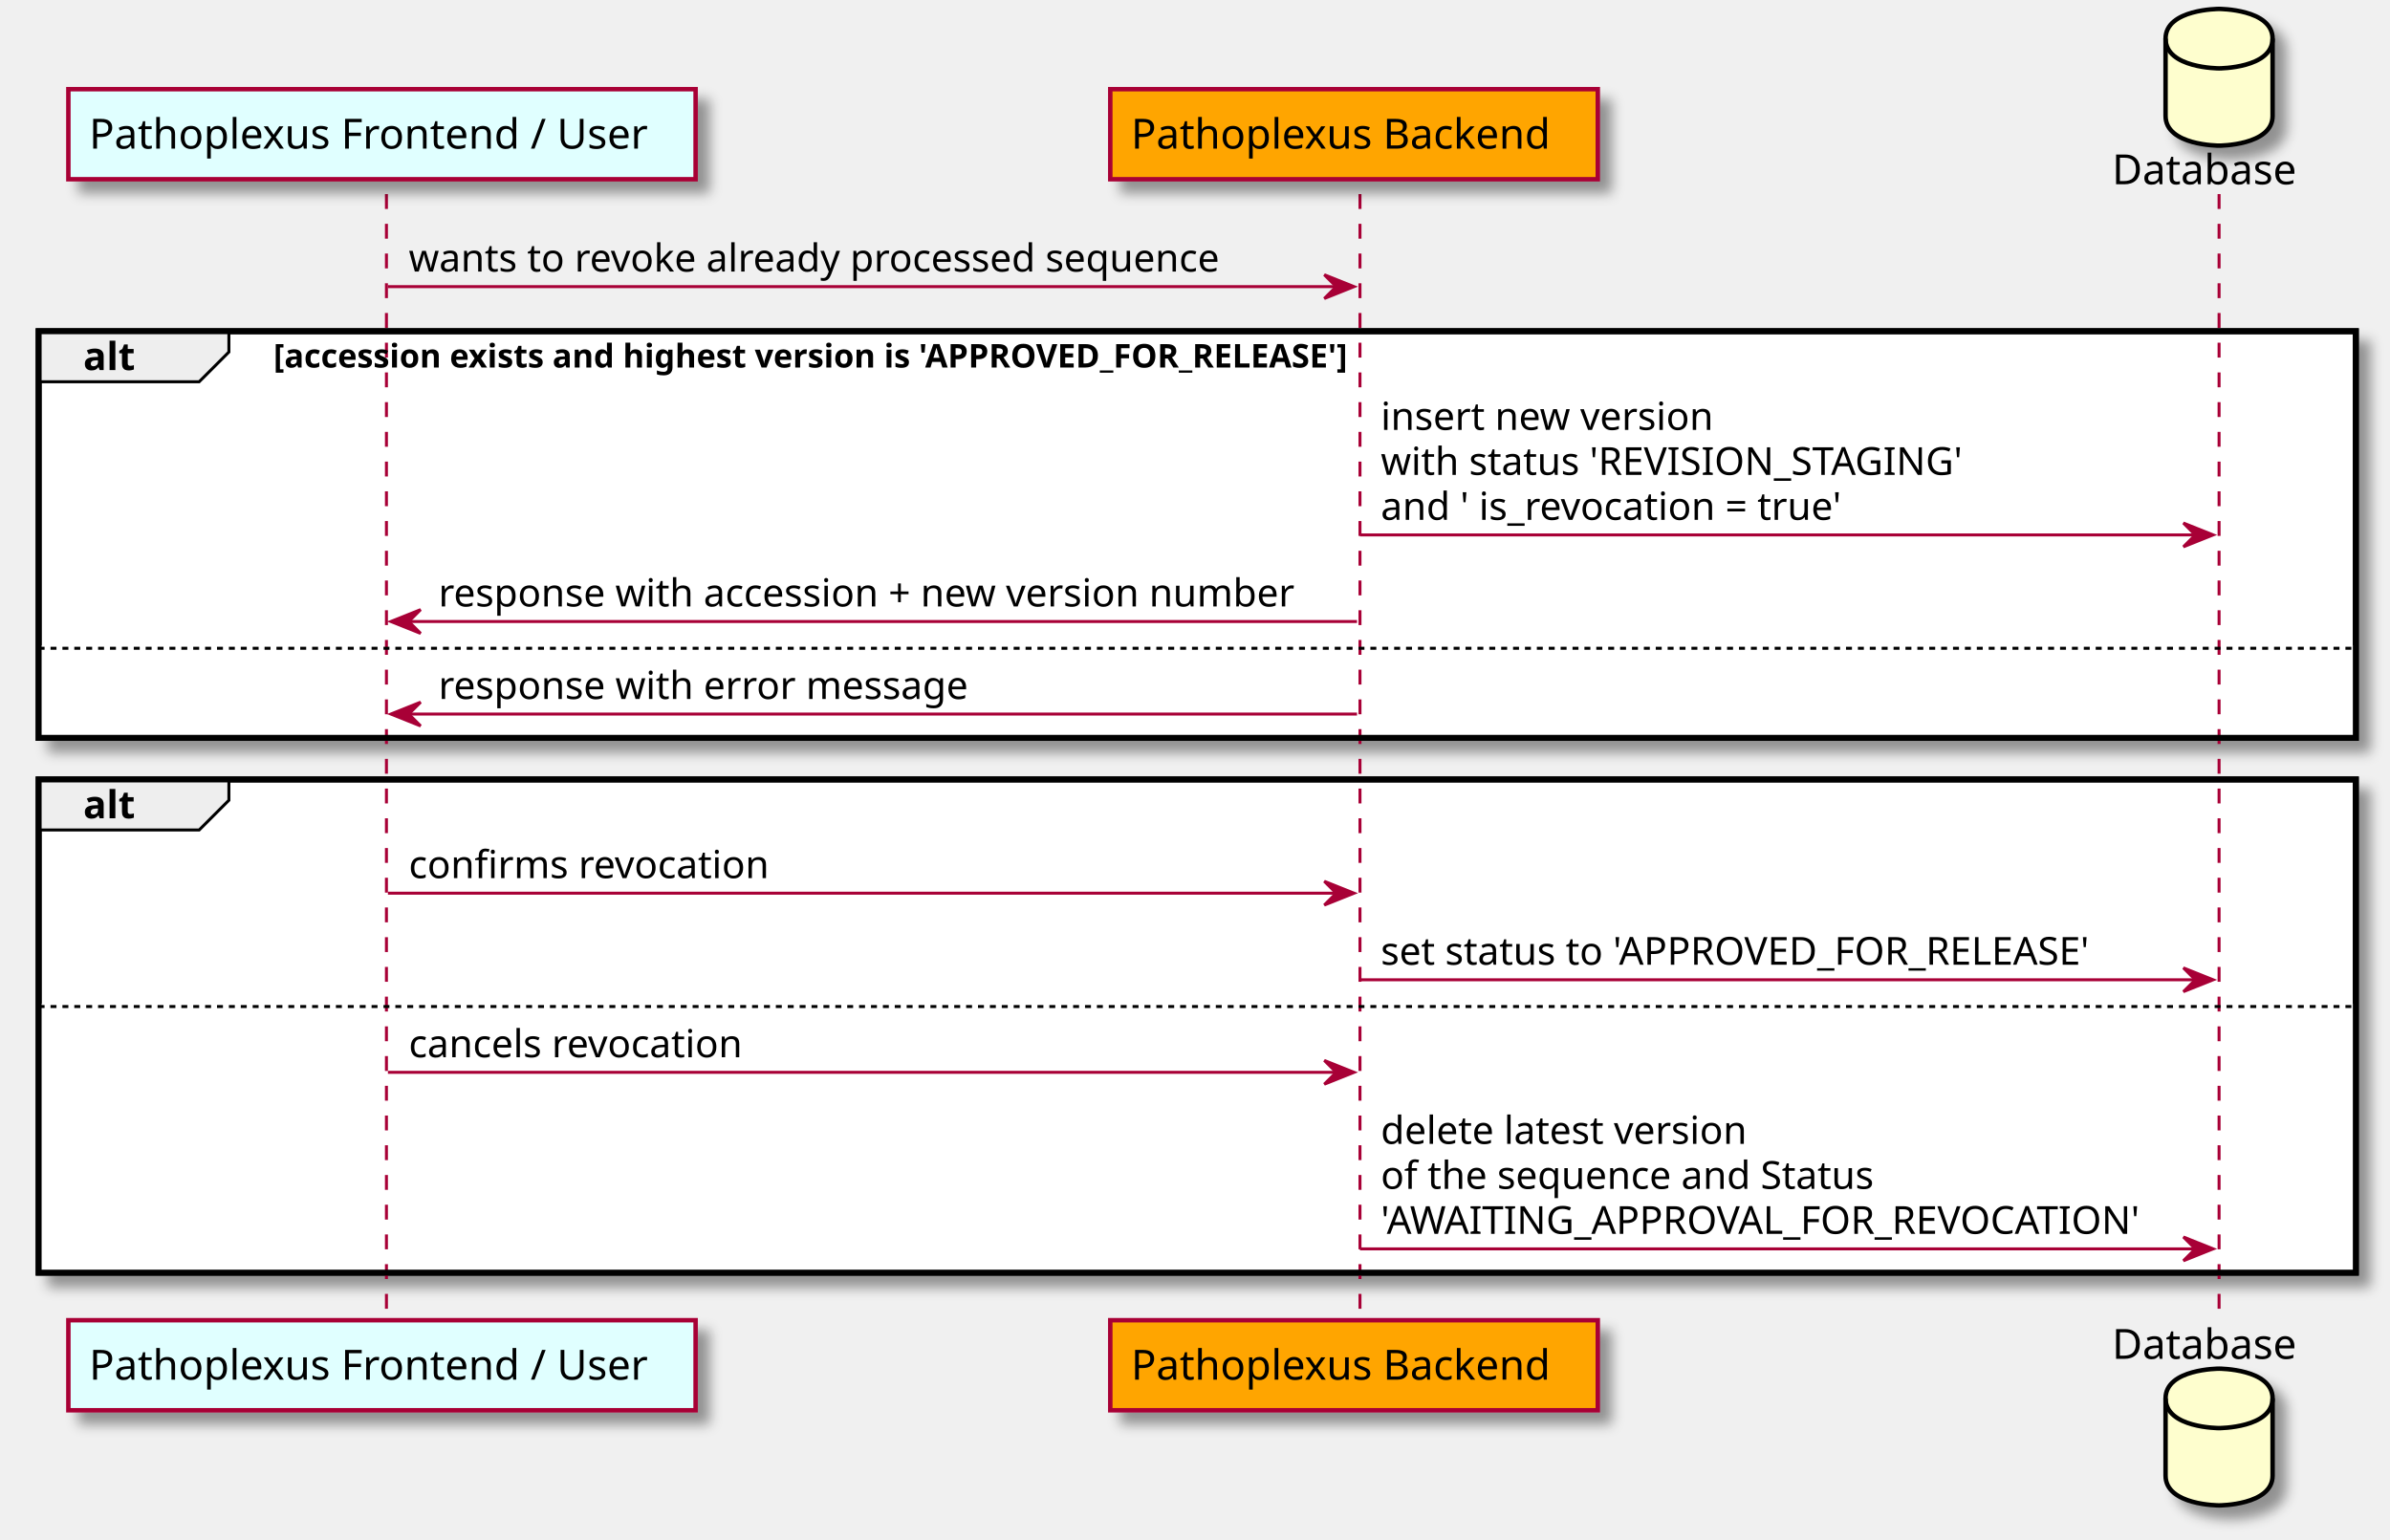
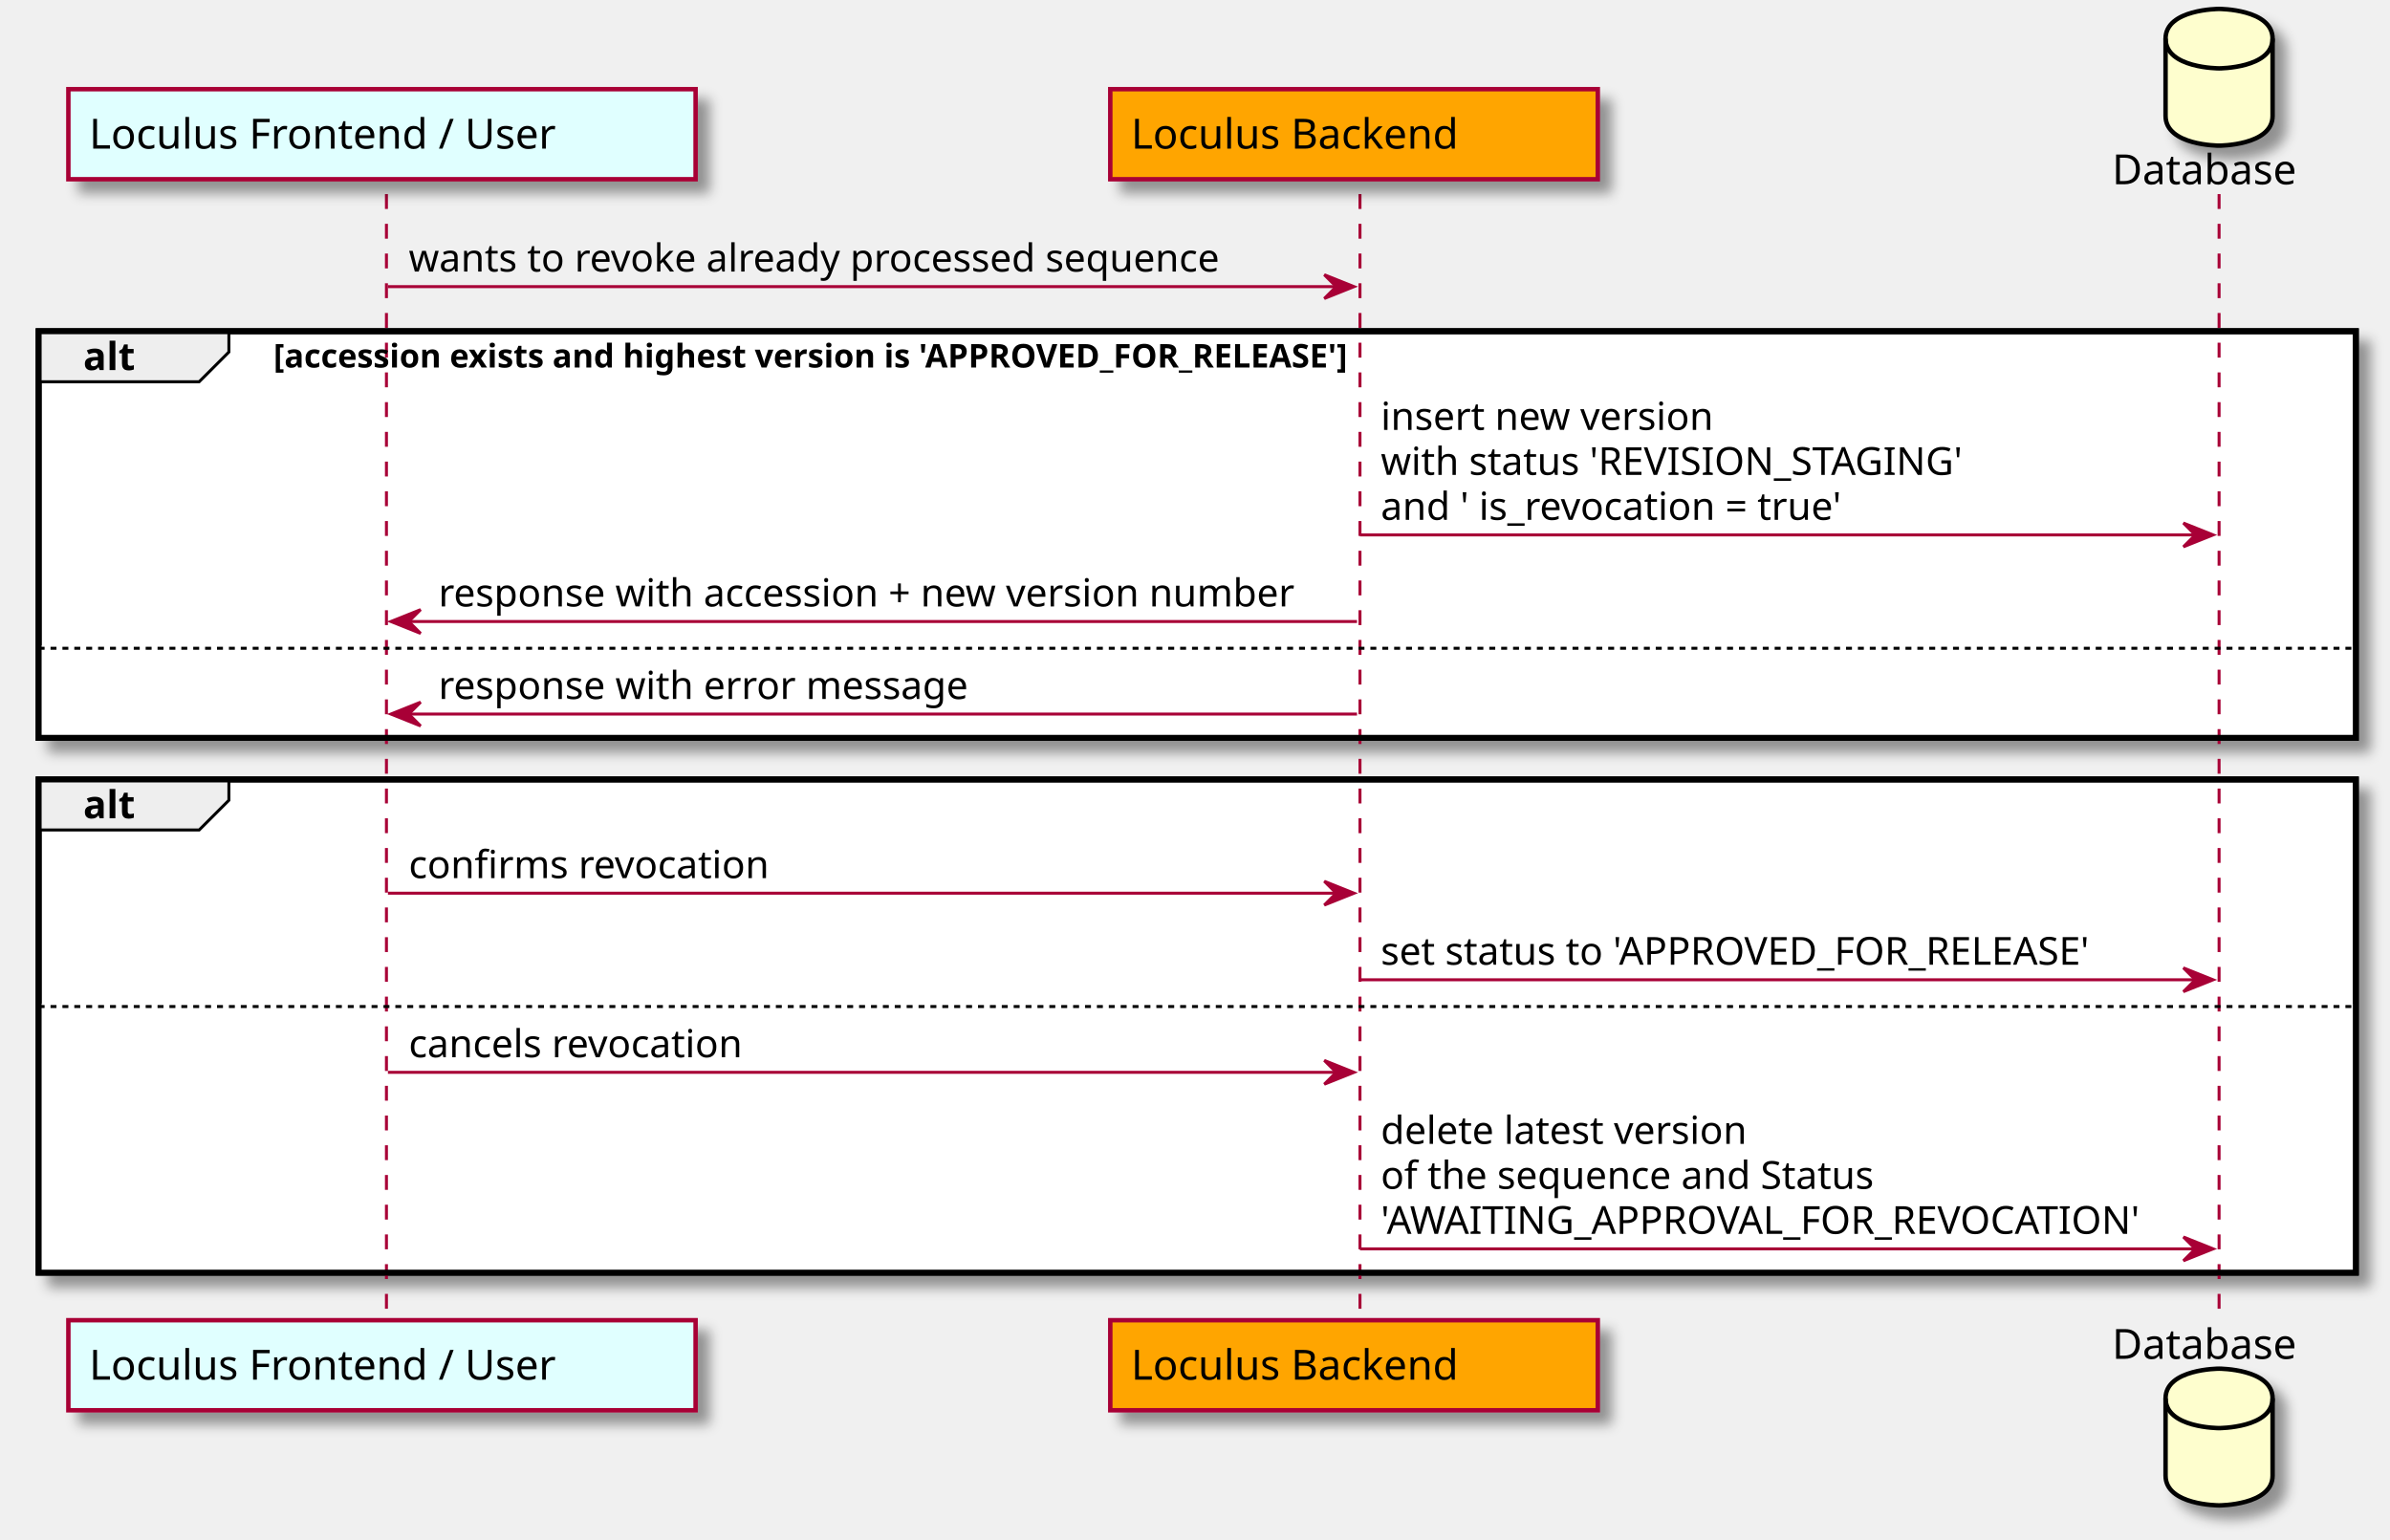
<svg xmlns="http://www.w3.org/2000/svg" contentScriptType="application/ecmascript" contentStyleType="text/css" height="518px" preserveAspectRatio="none" style="width:804px;height:518px;" version="1.1" viewBox="0 0 804 518" width="804px" zoomAndPan="magnify">
  <defs>
    <filter height="300%" id="f1hyef98thtld9" width="300%" x="-1" y="-1">
      <feGaussianBlur result="blurOut" stdDeviation="2.0" />
      <feColorMatrix in="blurOut" result="blurOut2" type="matrix" values="0 0 0 0 0 0 0 0 0 0 0 0 0 0 0 0 0 0 .4 0" />
      <feOffset dx="4.0" dy="4.0" in="blurOut2" result="blurOut3" />
      <feBlend in="SourceGraphic" in2="blurOut3" mode="normal" />
    </filter>
  </defs>
  <g>
    <rect fill="#FFFFFF" filter="url(#f1hyef98thtld9)" height="136.797" style="stroke: #000000; stroke-width: 2.0;" width="779.5" x="13" y="111.43" />
    <rect fill="#FFFFFF" height="31.133" style="stroke: none; stroke-width: 1.0;" width="779.5" x="13" y="217.094" />
    <rect fill="#FFFFFF" filter="url(#f1hyef98thtld9)" height="165.93" style="stroke: #000000; stroke-width: 2.0;" width="779.5" x="13" y="262.227" />
    <rect fill="#FFFFFF" height="90.531" style="stroke: none; stroke-width: 1.0;" width="779.5" x="13" y="337.625" />
    <line style="stroke: #A80036; stroke-width: 1.0; stroke-dasharray: 5.0,5.0;" x1="130" x2="130" y1="65.297" y2="445.156" />
    <line style="stroke: #A80036; stroke-width: 1.0; stroke-dasharray: 5.0,5.0;" x1="457.5" x2="457.5" y1="65.297" y2="445.156" />
    <line style="stroke: #A80036; stroke-width: 1.0; stroke-dasharray: 5.0,5.0;" x1="746.5" x2="746.5" y1="65.297" y2="445.156" />
    <rect fill="#E0FFFF" filter="url(#f1hyef98thtld9)" height="30.297" style="stroke: #A80036; stroke-width: 1.5;" width="211" x="23" y="30" />
-     <text fill="#000000" font-family="sans-serif" font-size="14" lengthAdjust="spacingAndGlyphs" textLength="197" x="30" y="49.995">Pathoplexus Frontend / User</text>
+     <text fill="#000000" font-family="sans-serif" font-size="14" lengthAdjust="spacingAndGlyphs" textLength="197" x="30" y="49.995">Loculus Frontend / User</text>
    <rect fill="#E0FFFF" filter="url(#f1hyef98thtld9)" height="30.297" style="stroke: #A80036; stroke-width: 1.5;" width="211" x="23" y="444.156" />
-     <text fill="#000000" font-family="sans-serif" font-size="14" lengthAdjust="spacingAndGlyphs" textLength="197" x="30" y="464.151">Pathoplexus Frontend / User</text>
+     <text fill="#000000" font-family="sans-serif" font-size="14" lengthAdjust="spacingAndGlyphs" textLength="197" x="30" y="464.151">Loculus Frontend / User</text>
    <rect fill="#FFA500" filter="url(#f1hyef98thtld9)" height="30.297" style="stroke: #A80036; stroke-width: 1.5;" width="164" x="373.5" y="30" />
-     <text fill="#000000" font-family="sans-serif" font-size="14" lengthAdjust="spacingAndGlyphs" textLength="150" x="380.5" y="49.995">Pathoplexus Backend</text>
+     <text fill="#000000" font-family="sans-serif" font-size="14" lengthAdjust="spacingAndGlyphs" textLength="150" x="380.5" y="49.995">Loculus Backend</text>
    <rect fill="#FFA500" filter="url(#f1hyef98thtld9)" height="30.297" style="stroke: #A80036; stroke-width: 1.5;" width="164" x="373.5" y="444.156" />
-     <text fill="#000000" font-family="sans-serif" font-size="14" lengthAdjust="spacingAndGlyphs" textLength="150" x="380.5" y="464.151">Pathoplexus Backend</text>
+     <text fill="#000000" font-family="sans-serif" font-size="14" lengthAdjust="spacingAndGlyphs" textLength="150" x="380.5" y="464.151">Loculus Backend</text>
    <text fill="#000000" font-family="sans-serif" font-size="14" lengthAdjust="spacingAndGlyphs" textLength="66" x="710.5" y="61.995">Database</text>
    <path d="M728.5,13 C728.5,3 746.5,3 746.5,3 C746.5,3 764.5,3 764.5,13 L764.5,39 C764.5,49 746.5,49 746.5,49 C746.5,49 728.5,49 728.5,39 L728.5,13 " fill="#FEFECE" filter="url(#f1hyef98thtld9)" style="stroke: #000000; stroke-width: 1.5;" />
    <path d="M728.5,13 C728.5,23 746.5,23 746.5,23 C746.5,23 764.5,23 764.5,13 " fill="none" style="stroke: #000000; stroke-width: 1.5;" />
    <text fill="#000000" font-family="sans-serif" font-size="14" lengthAdjust="spacingAndGlyphs" textLength="66" x="710.5" y="457.151">Database</text>
    <path d="M728.5,470.453 C728.5,460.453 746.5,460.453 746.5,460.453 C746.5,460.453 764.5,460.453 764.5,470.453 L764.5,496.453 C764.5,506.453 746.5,506.453 746.5,506.453 C746.5,506.453 728.5,506.453 728.5,496.453 L728.5,470.453 " fill="#FEFECE" filter="url(#f1hyef98thtld9)" style="stroke: #000000; stroke-width: 1.5;" />
    <path d="M728.5,470.453 C728.5,480.453 746.5,480.453 746.5,480.453 C746.5,480.453 764.5,480.453 764.5,470.453 " fill="none" style="stroke: #000000; stroke-width: 1.5;" />
    <polygon fill="#A80036" points="445.5,92.43,455.5,96.43,445.5,100.43,449.5,96.43" style="stroke: #A80036; stroke-width: 1.0;" />
    <line style="stroke: #A80036; stroke-width: 1.0;" x1="130.5" x2="451.5" y1="96.43" y2="96.43" />
    <text fill="#000000" font-family="sans-serif" font-size="13" lengthAdjust="spacingAndGlyphs" textLength="288" x="137.5" y="91.364">wants to revoke already processed sequence</text>
    <path d="M13,111.43 L77,111.43 L77,118.43 L67,128.43 L13,128.43 L13,111.43 " fill="#EEEEEE" style="stroke: #000000; stroke-width: 1.0;" />
    <rect fill="none" height="136.797" style="stroke: #000000; stroke-width: 2.0;" width="779.5" x="13" y="111.43" />
    <text fill="#000000" font-family="sans-serif" font-size="13" font-weight="bold" lengthAdjust="spacingAndGlyphs" textLength="19" x="28" y="124.497">alt</text>
    <text fill="#000000" font-family="sans-serif" font-size="11" font-weight="bold" lengthAdjust="spacingAndGlyphs" textLength="432" x="92" y="123.64">[accession exists and highest version is 'APPROVED_FOR_RELEASE']</text>
    <polygon fill="#A80036" points="734.5,175.961,744.5,179.961,734.5,183.961,738.5,179.961" style="stroke: #A80036; stroke-width: 1.0;" />
    <line style="stroke: #A80036; stroke-width: 1.0;" x1="457.5" x2="740.5" y1="179.961" y2="179.961" />
    <text fill="#000000" font-family="sans-serif" font-size="13" lengthAdjust="spacingAndGlyphs" textLength="115" x="464.5" y="144.629">insert new version</text>
    <text fill="#000000" font-family="sans-serif" font-size="13" lengthAdjust="spacingAndGlyphs" textLength="204" x="464.5" y="159.762">with status 'REVISION_STAGING'</text>
    <text fill="#000000" font-family="sans-serif" font-size="13" lengthAdjust="spacingAndGlyphs" textLength="167" x="464.5" y="174.895">and ' is_revocation = true'</text>
    <polygon fill="#A80036" points="141.5,205.094,131.5,209.094,141.5,213.094,137.5,209.094" style="stroke: #A80036; stroke-width: 1.0;" />
    <line style="stroke: #A80036; stroke-width: 1.0;" x1="135.5" x2="456.5" y1="209.094" y2="209.094" />
    <text fill="#000000" font-family="sans-serif" font-size="13" lengthAdjust="spacingAndGlyphs" textLength="303" x="147.5" y="204.028">response with accession + new version number</text>
    <line style="stroke: #000000; stroke-width: 1.0; stroke-dasharray: 2.0,2.0;" x1="13" x2="792.5" y1="218.094" y2="218.094" />
    <polygon fill="#A80036" points="141.5,236.227,131.5,240.227,141.5,244.227,137.5,240.227" style="stroke: #A80036; stroke-width: 1.0;" />
    <line style="stroke: #A80036; stroke-width: 1.0;" x1="135.5" x2="456.5" y1="240.227" y2="240.227" />
    <text fill="#000000" font-family="sans-serif" font-size="13" lengthAdjust="spacingAndGlyphs" textLength="186" x="147.5" y="235.161">response with error message</text>
    <path d="M13,262.227 L77,262.227 L77,269.227 L67,279.227 L13,279.227 L13,262.227 " fill="#EEEEEE" style="stroke: #000000; stroke-width: 1.0;" />
    <rect fill="none" height="165.93" style="stroke: #000000; stroke-width: 2.0;" width="779.5" x="13" y="262.227" />
    <text fill="#000000" font-family="sans-serif" font-size="13" font-weight="bold" lengthAdjust="spacingAndGlyphs" textLength="19" x="28" y="275.293">alt</text>
    <polygon fill="#A80036" points="445.5,296.492,455.5,300.492,445.5,304.492,449.5,300.492" style="stroke: #A80036; stroke-width: 1.0;" />
    <line style="stroke: #A80036; stroke-width: 1.0;" x1="130.5" x2="451.5" y1="300.492" y2="300.492" />
    <text fill="#000000" font-family="sans-serif" font-size="13" lengthAdjust="spacingAndGlyphs" textLength="126" x="137.5" y="295.426">confirms revocation</text>
    <polygon fill="#A80036" points="734.5,325.625,744.5,329.625,734.5,333.625,738.5,329.625" style="stroke: #A80036; stroke-width: 1.0;" />
    <line style="stroke: #A80036; stroke-width: 1.0;" x1="457.5" x2="740.5" y1="329.625" y2="329.625" />
    <text fill="#000000" font-family="sans-serif" font-size="13" lengthAdjust="spacingAndGlyphs" textLength="257" x="464.5" y="324.559">set status to 'APPROVED_FOR_RELEASE'</text>
    <line style="stroke: #000000; stroke-width: 1.0; stroke-dasharray: 2.0,2.0;" x1="13" x2="792.5" y1="338.625" y2="338.625" />
    <polygon fill="#A80036" points="445.5,356.758,455.5,360.758,445.5,364.758,449.5,360.758" style="stroke: #A80036; stroke-width: 1.0;" />
    <line style="stroke: #A80036; stroke-width: 1.0;" x1="130.5" x2="451.5" y1="360.758" y2="360.758" />
    <text fill="#000000" font-family="sans-serif" font-size="13" lengthAdjust="spacingAndGlyphs" textLength="119" x="137.5" y="355.692">cancels revocation</text>
    <polygon fill="#A80036" points="734.5,416.156,744.5,420.156,734.5,424.156,738.5,420.156" style="stroke: #A80036; stroke-width: 1.0;" />
    <line style="stroke: #A80036; stroke-width: 1.0;" x1="457.5" x2="740.5" y1="420.156" y2="420.156" />
    <text fill="#000000" font-family="sans-serif" font-size="13" lengthAdjust="spacingAndGlyphs" textLength="130" x="464.5" y="384.825">delete latest version</text>
    <text fill="#000000" font-family="sans-serif" font-size="13" lengthAdjust="spacingAndGlyphs" textLength="177" x="464.5" y="399.957">of the sequence and Status</text>
    <text fill="#000000" font-family="sans-serif" font-size="13" lengthAdjust="spacingAndGlyphs" textLength="265" x="464.5" y="415.09">'AWAITING_APPROVAL_FOR_REVOCATION'</text>
  </g>
</svg>
